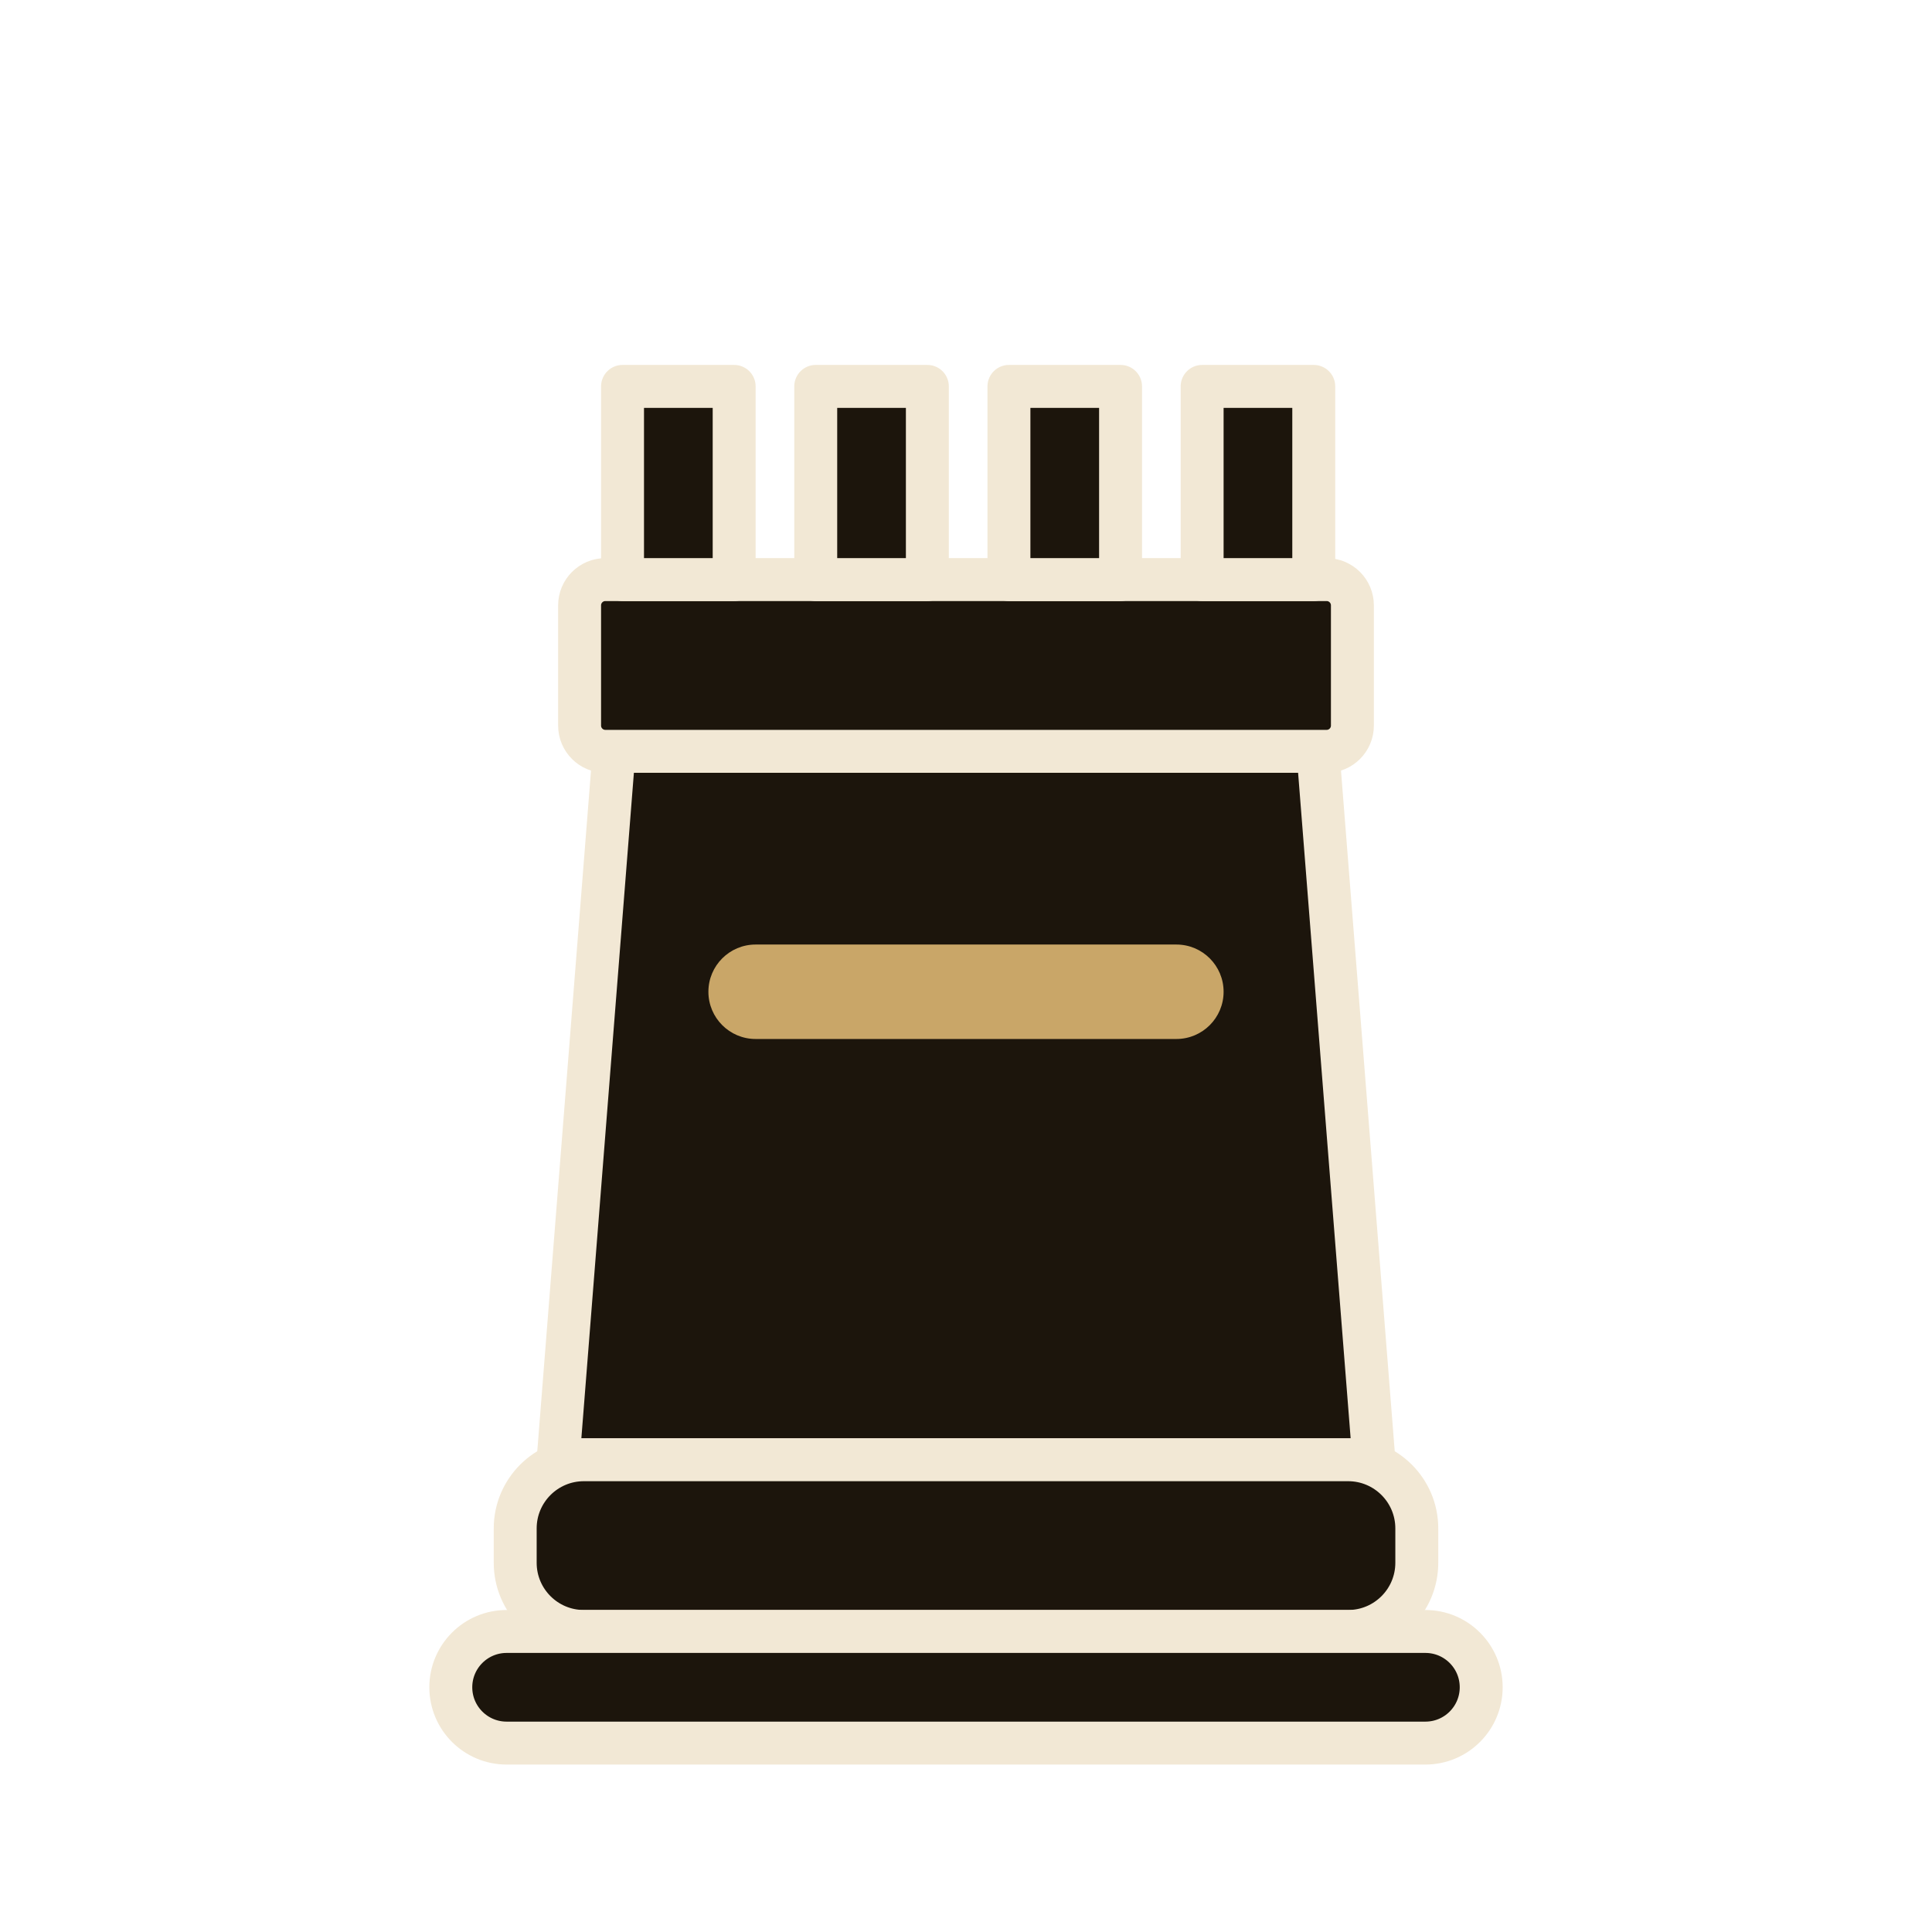
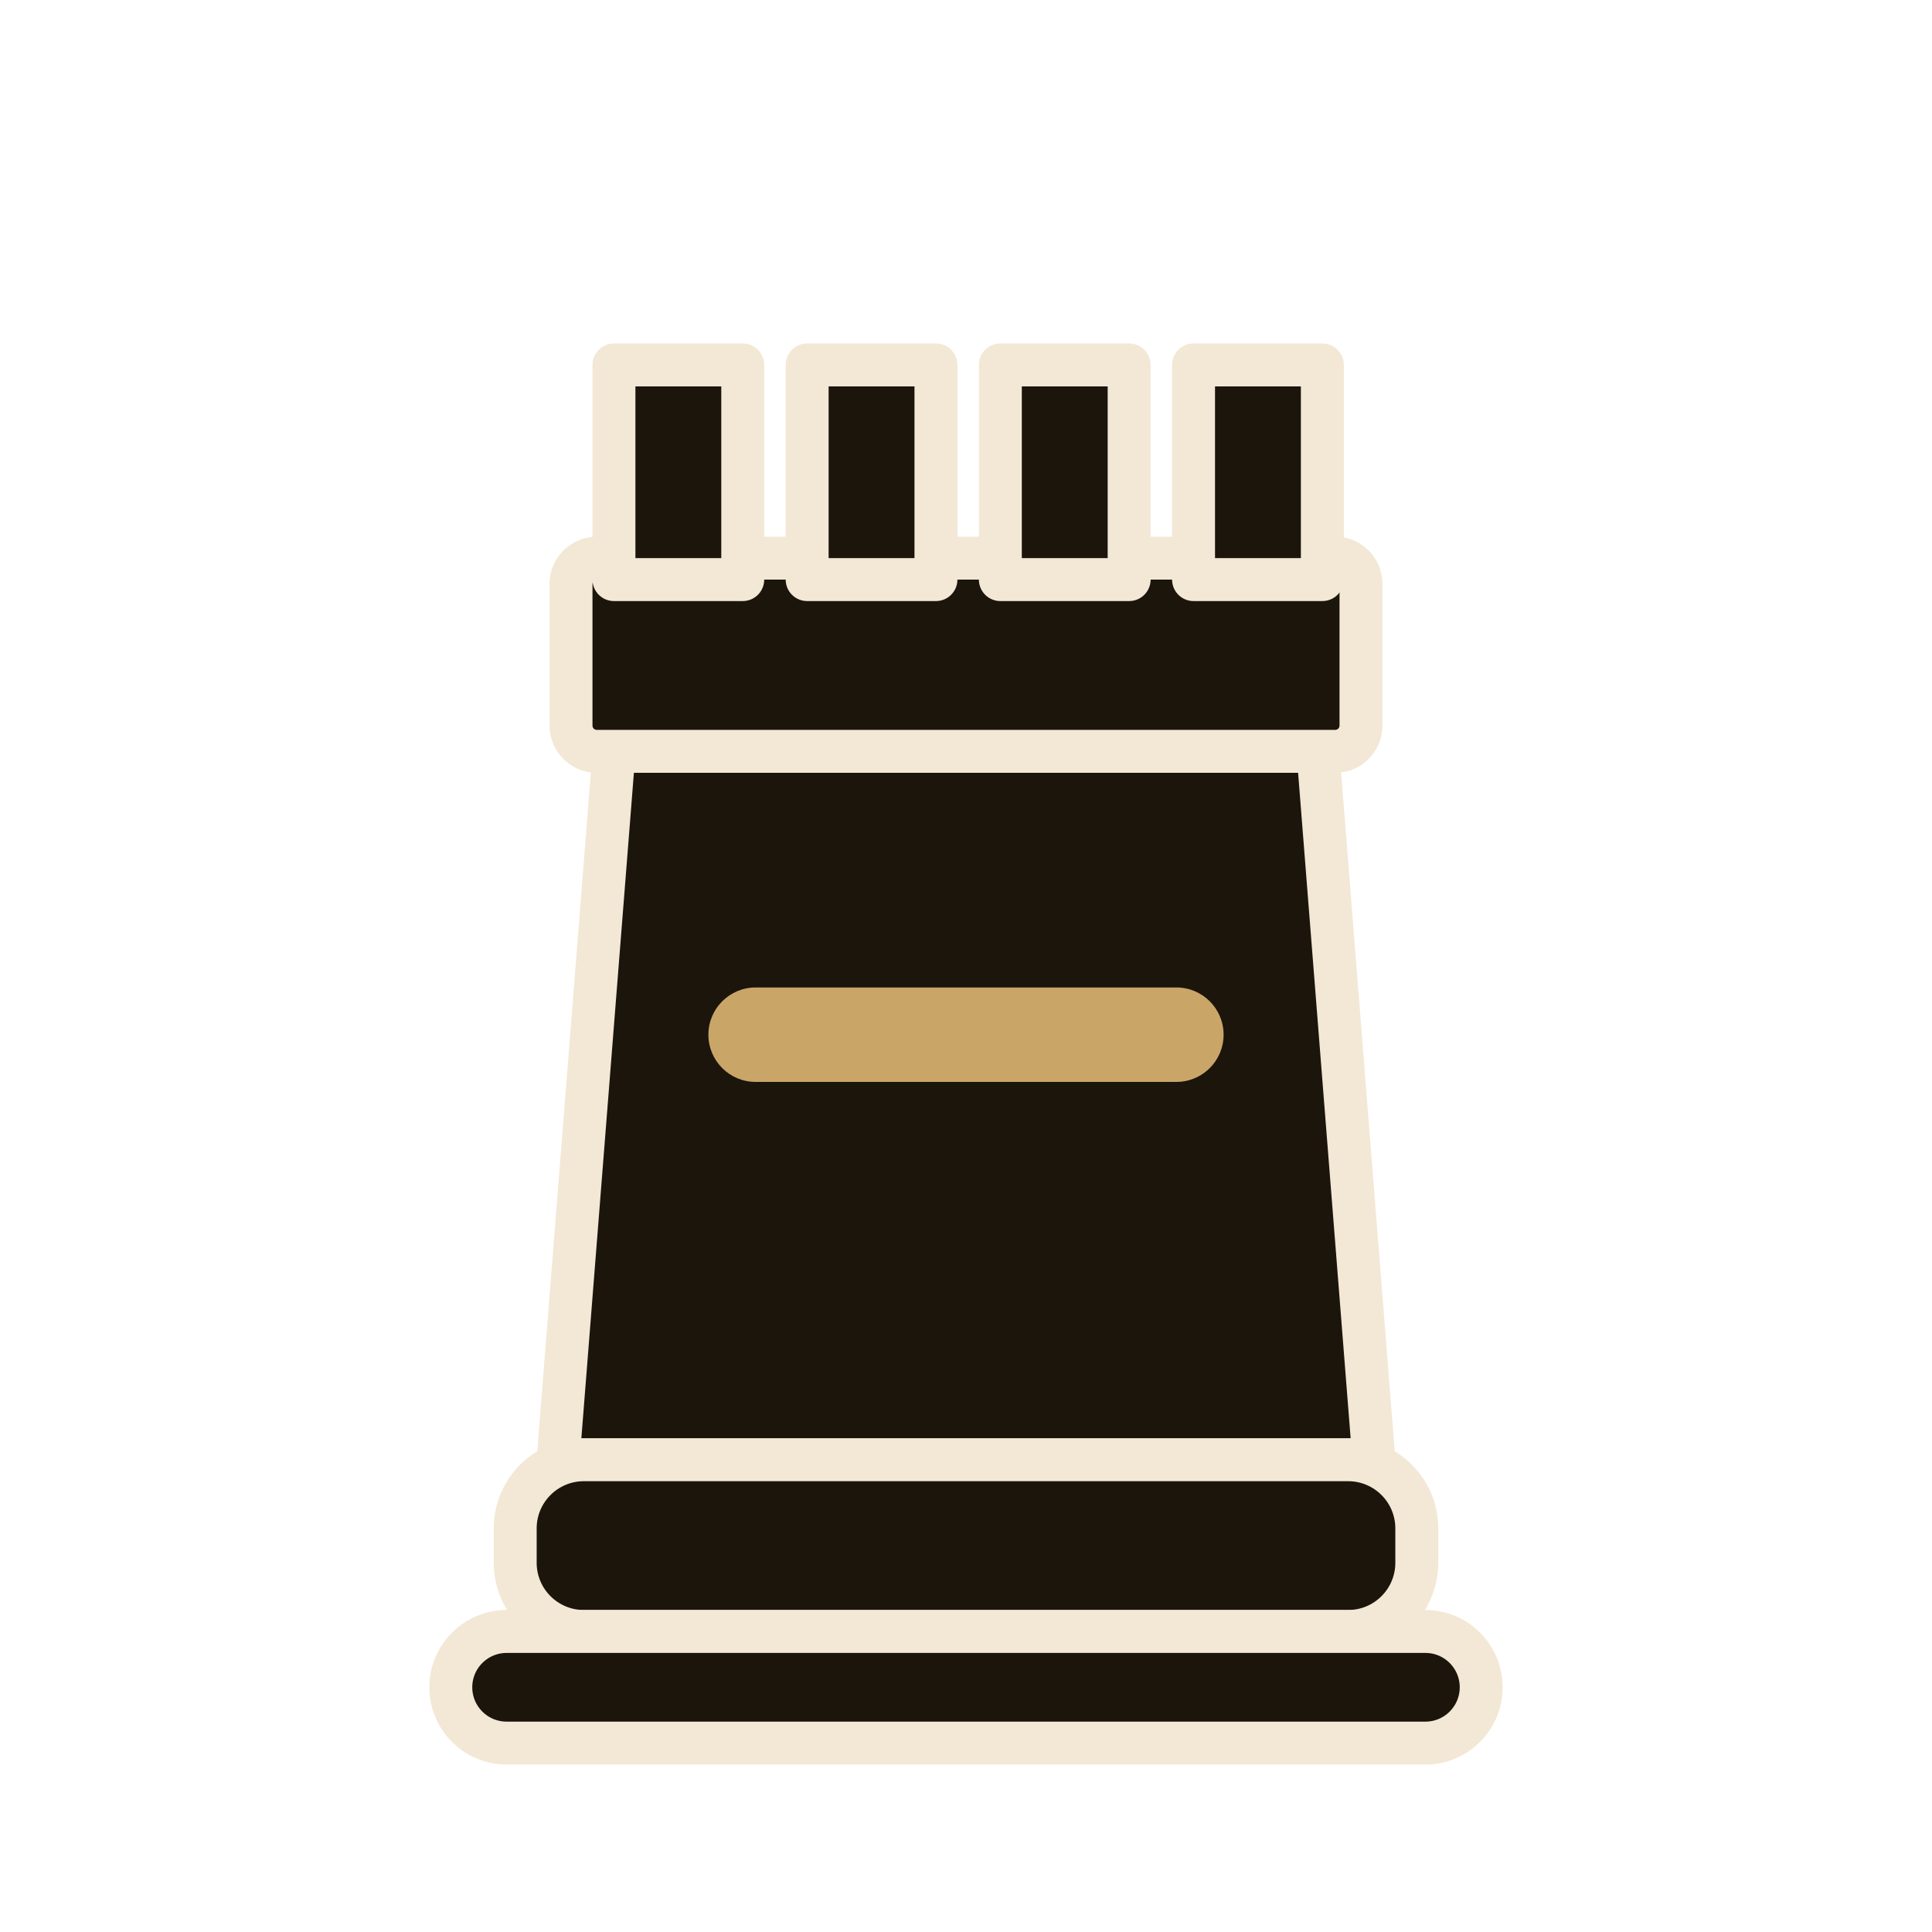
<svg xmlns="http://www.w3.org/2000/svg" viewBox="0 0 45 45">
  <g fill="#1c150c" stroke="#f2e8d5" stroke-width="1" stroke-linejoin="round">
    <style>.piece-band{fill:#c9a668;stroke:none}.piece-line{stroke:#f2e8d5;stroke-width:1.1}.piece-eye{fill:#f2e8d5;stroke:none}</style>
    <path d="M 13.00 34 L 14.50 15 L 30.50 15 L 32.00 34 Z" />
    <rect x="12.00" y="34" width="21.00" height="4" rx="1.6" />
    <rect x="10.50" y="38" width="24.00" height="2.6" rx="1.3" />
-     <rect x="13.50" y="13.5" width="18" height="4" rx="0.6" />
-     <rect x="14.50" y="9" width="2.6" height="4.5" />
-     <rect x="19.00" y="9" width="2.6" height="4.5" />
-     <rect x="23.50" y="9" width="2.6" height="4.5" />
-     <rect x="28.00" y="9" width="2.6" height="4.5" />
-     <rect x="16.50" y="22" width="12" height="2.2" rx="1.1" class="piece-band" />
+     <rect x="13.30" y="13" width="18.4" height="4.5" rx="0.6" />
+     <rect x="14.30" y="8.5" width="3" height="5" />
+     <rect x="18.80" y="8.5" width="3" height="5" />
+     <rect x="23.30" y="8.5" width="3" height="5" />
+     <rect x="27.80" y="8.5" width="3" height="5" />
+     <rect x="16.50" y="23" width="12" height="2.2" rx="1.1" class="piece-band" />
  </g>
</svg>
